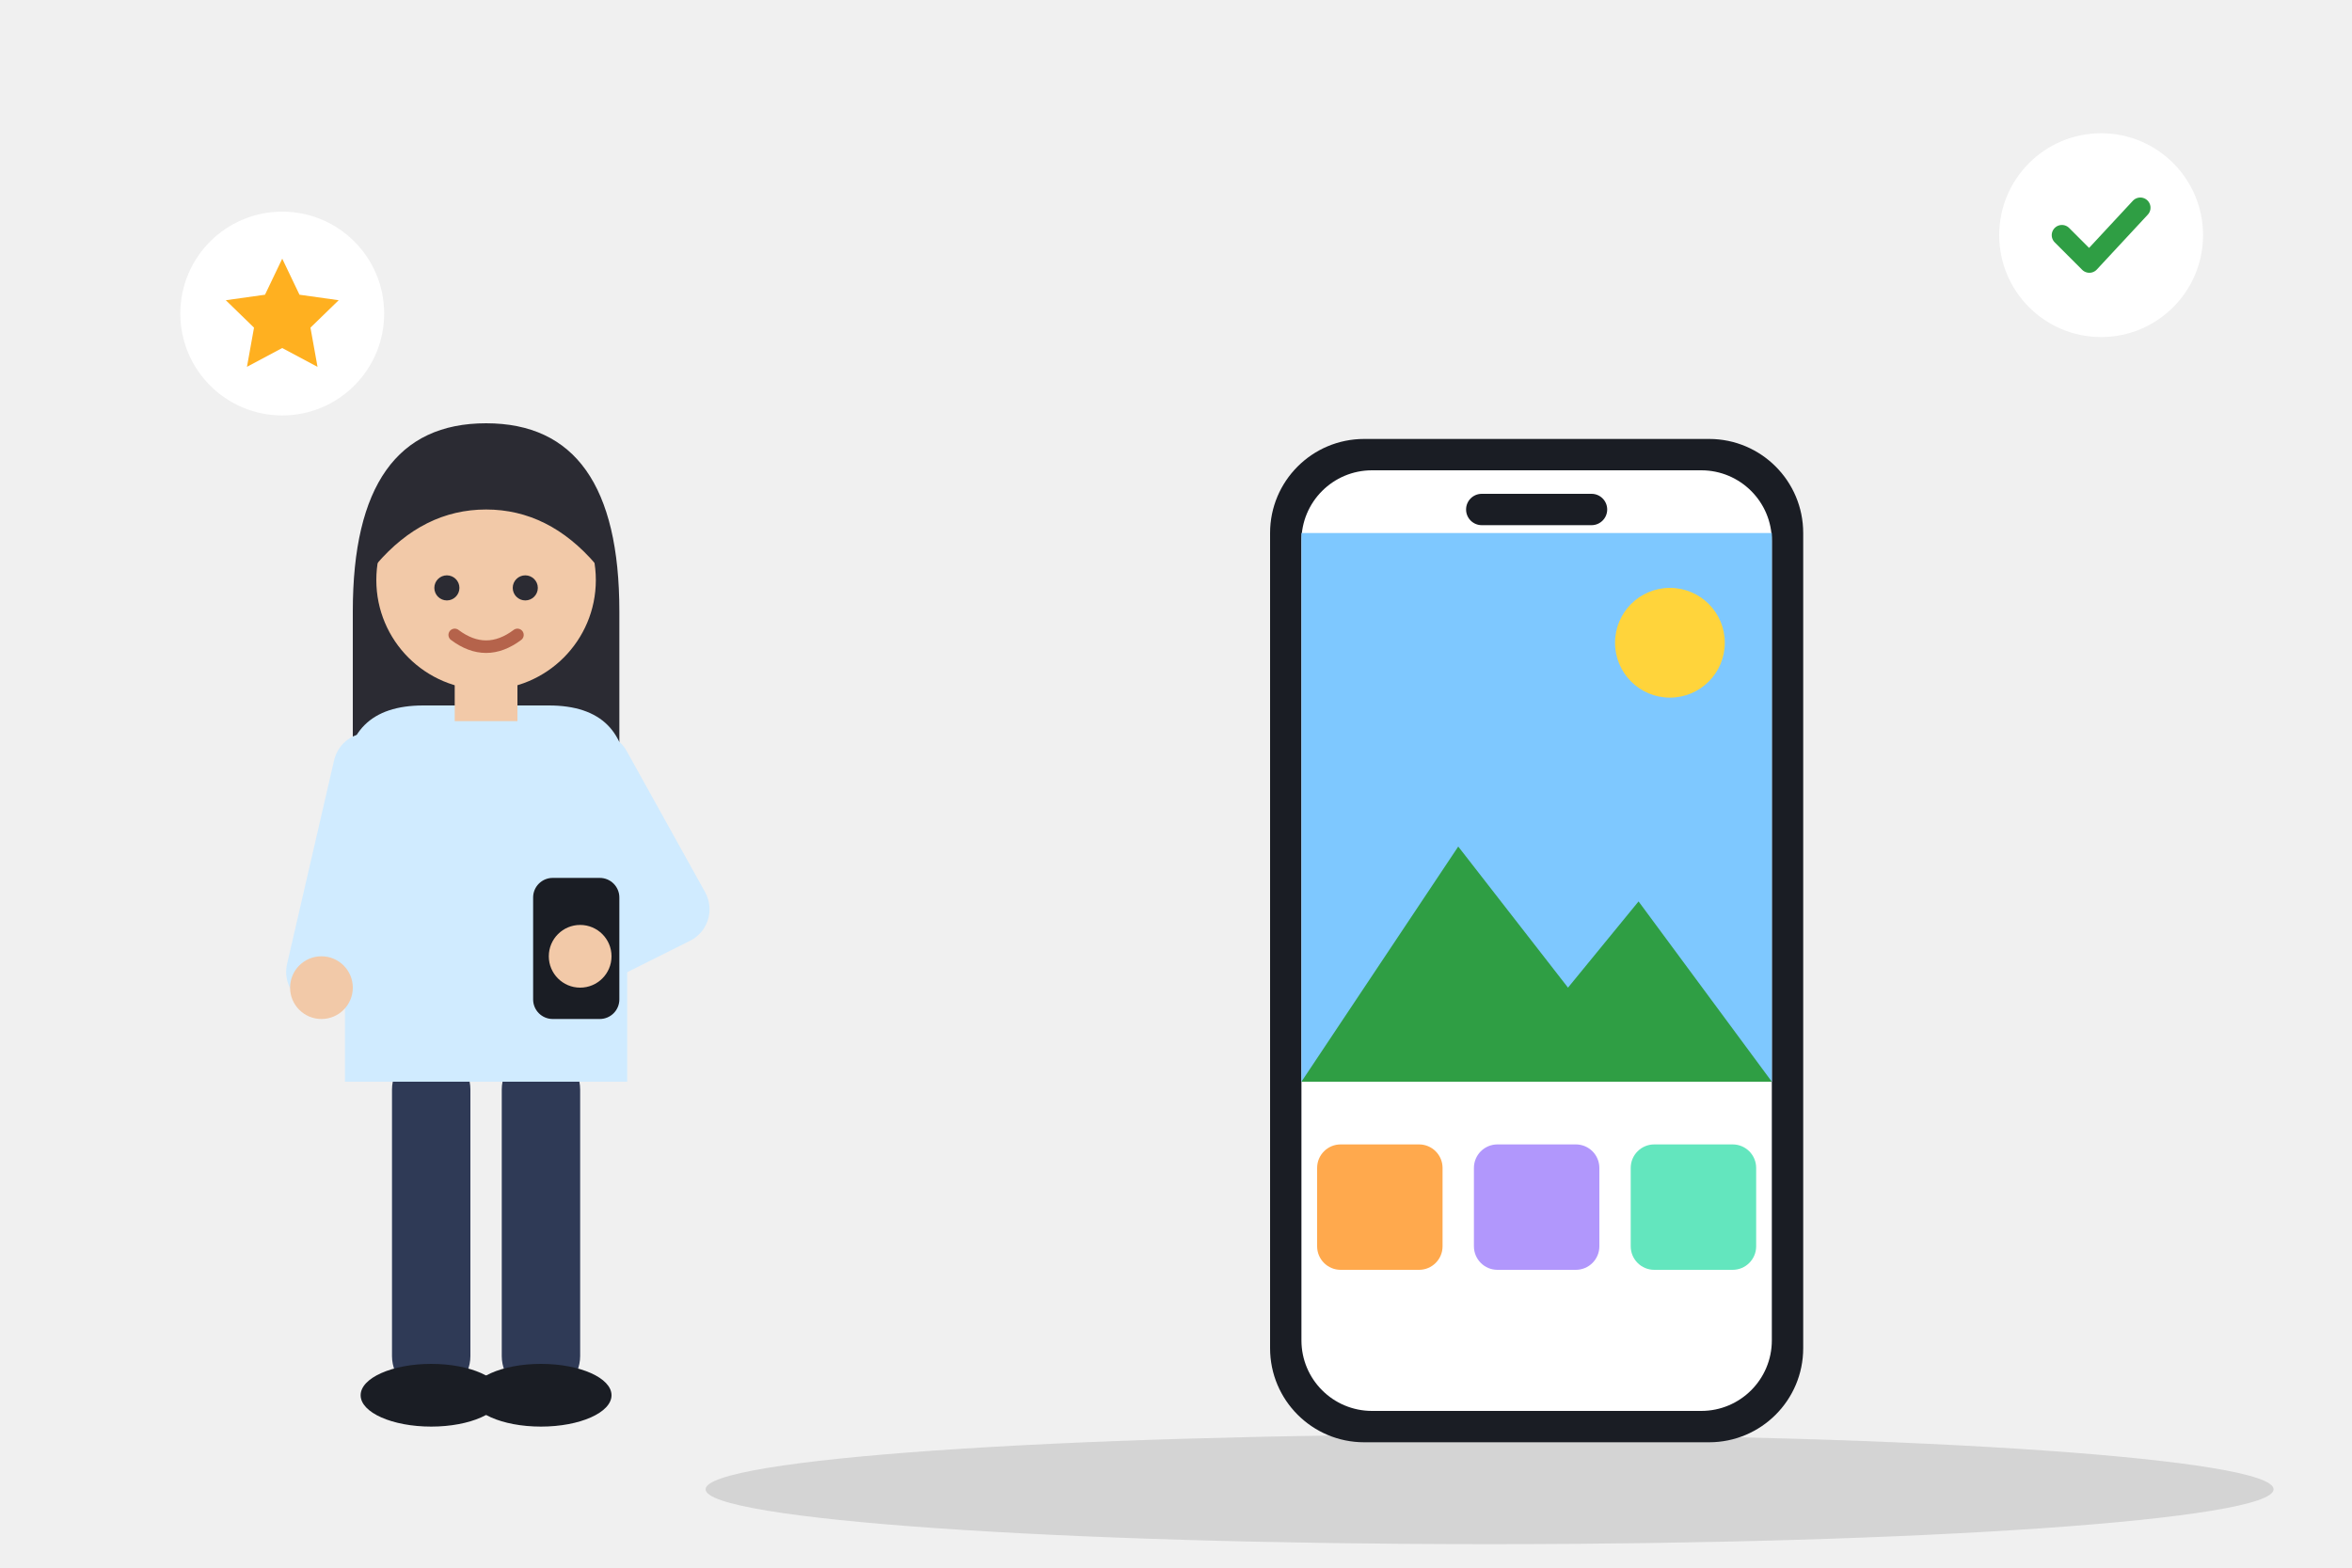
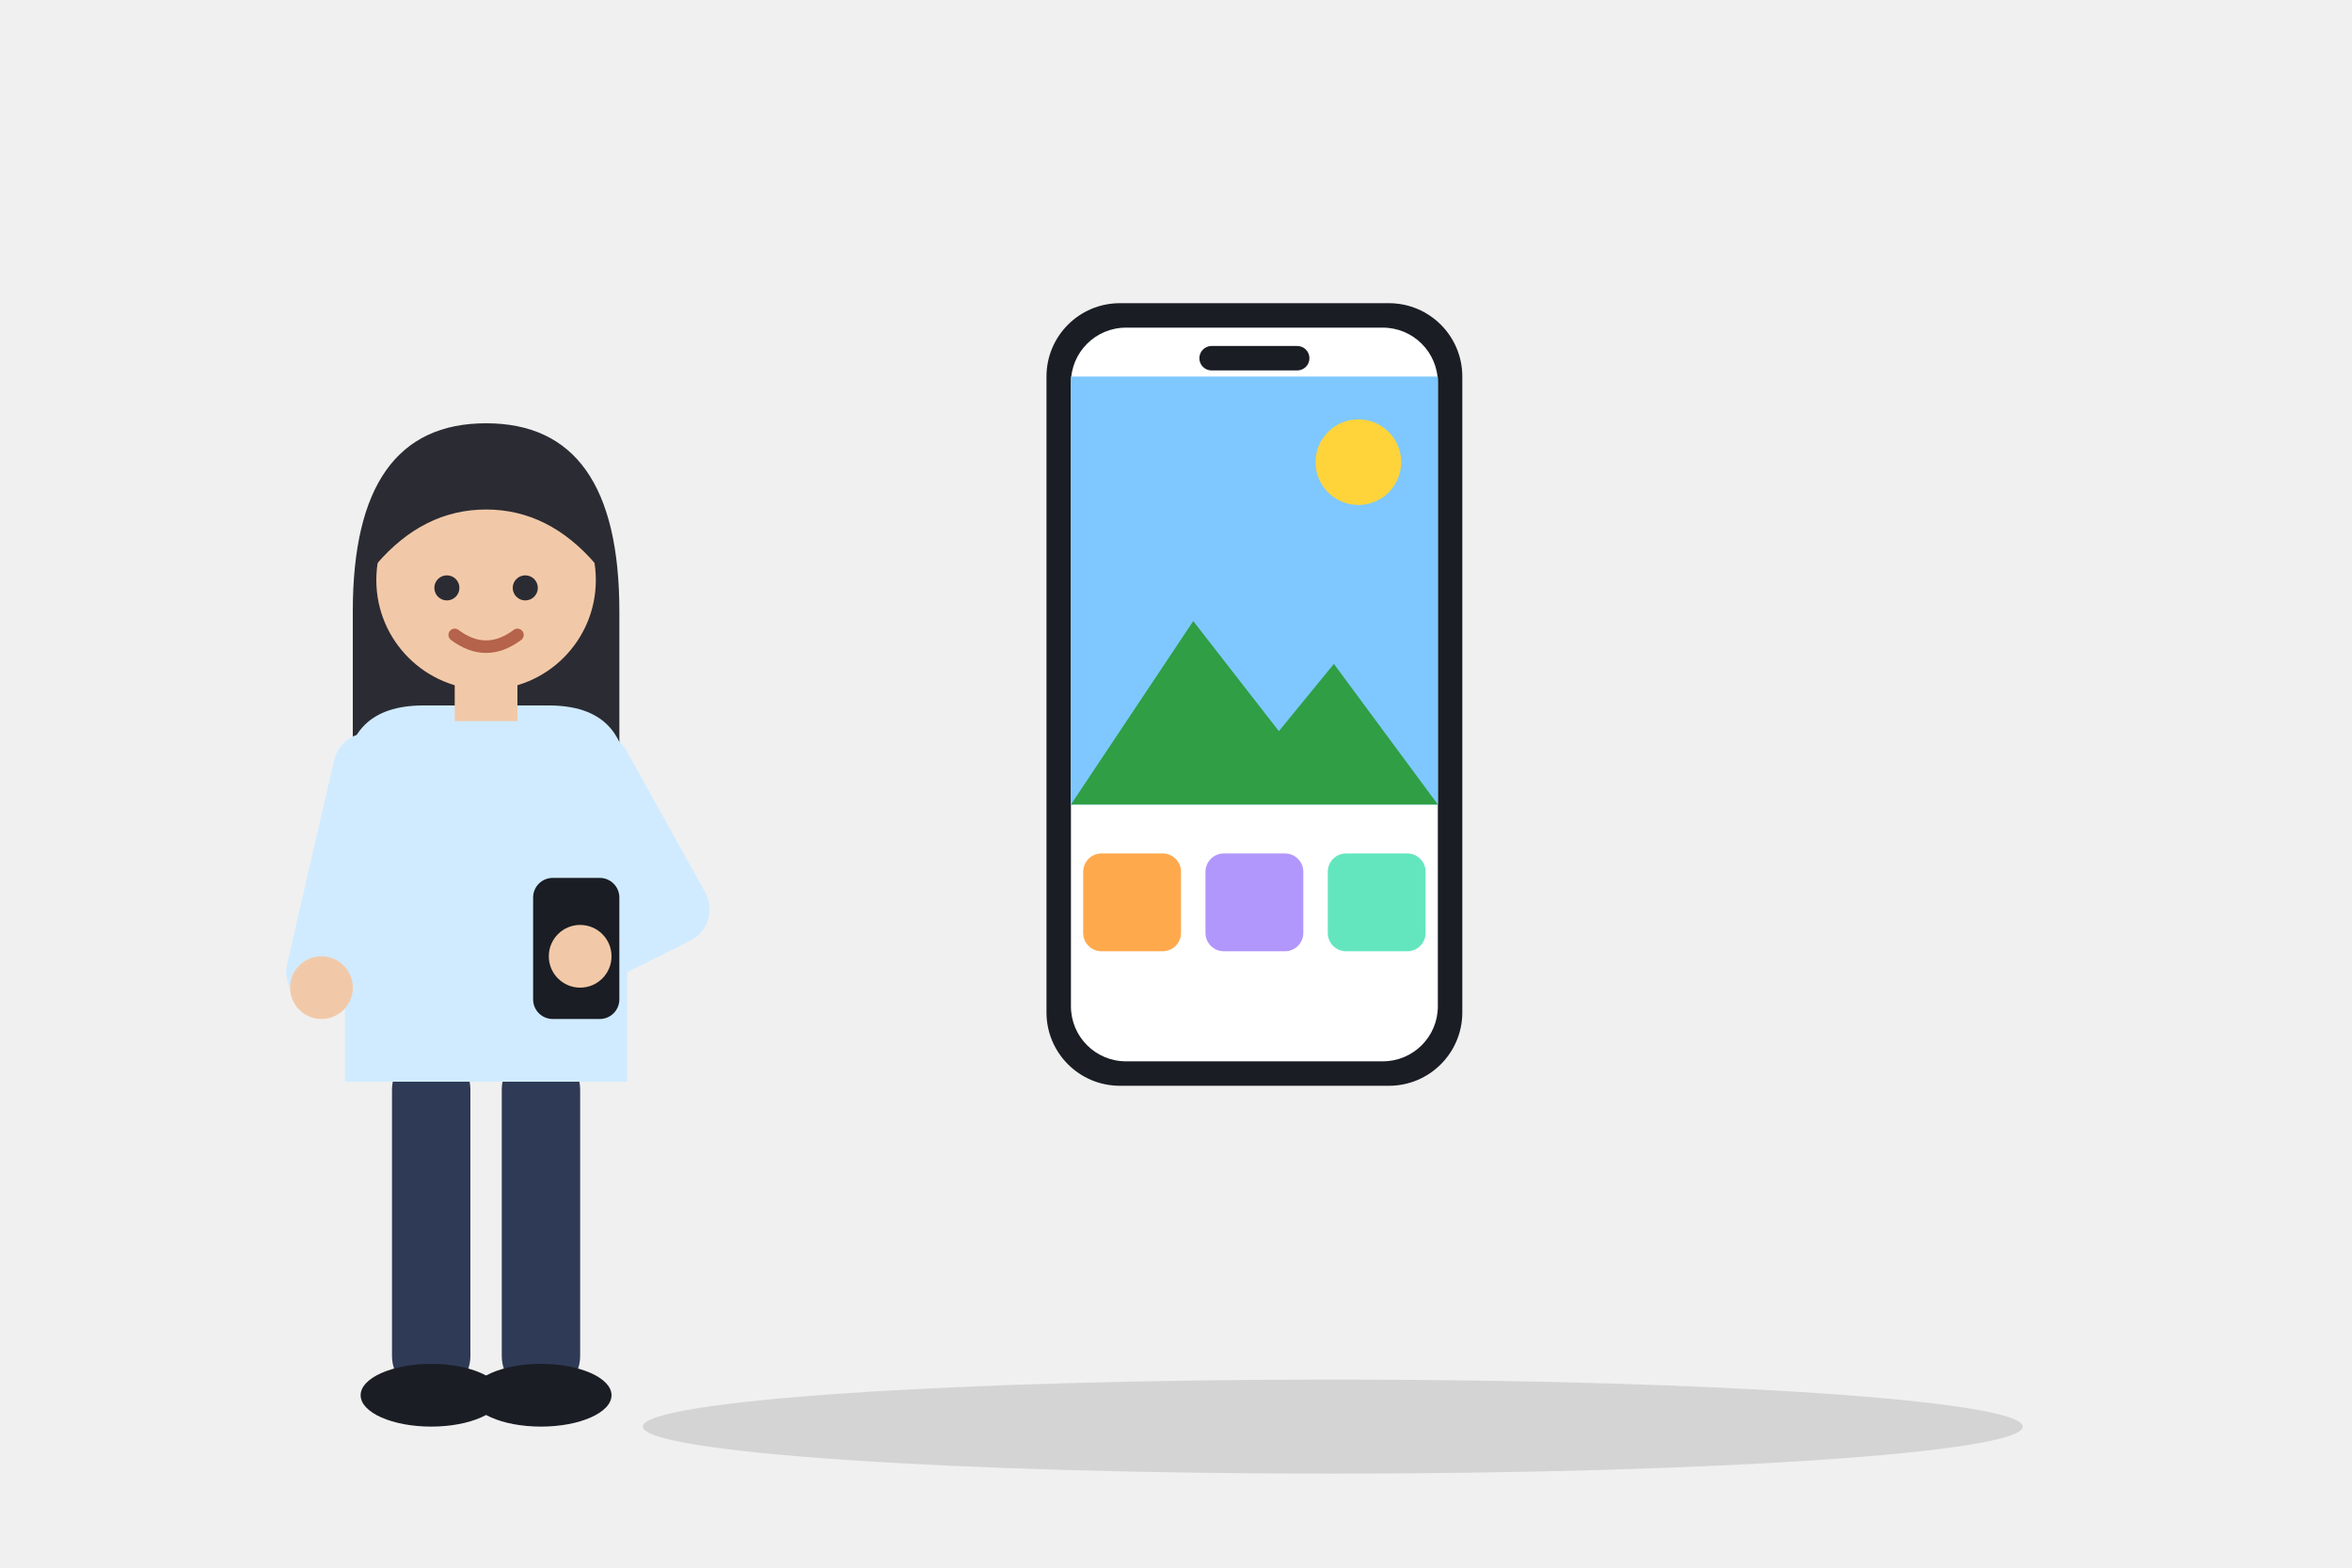
<svg xmlns="http://www.w3.org/2000/svg" viewBox="0 0 300 200" width="300" height="200">
-   <ellipse cx="190" cy="190" rx="100" ry="7" fill="#000" opacity=".12" />
-   <g transform="translate(96 50)">
+   <ellipse cx="170" cy="182" rx="88" ry="6" fill="#000" opacity=".12" />
+   <g transform="translate(82 34) scale(.78)">
    <g>
      <rect x="66" y="6" width="68" height="128" rx="12" fill="#1A1D24" />
      <rect x="70" y="10" width="60" height="120" rx="9" fill="#fff" />
      <rect x="91.0" y="13" width="18" height="4" rx="2" fill="#1A1D24" />
      <rect x="70" y="18" width="60" height="70" fill="#7EC8FF" />
      <circle cx="117" cy="32" r="7" fill="#FFD43B" />
      <path d="M70 88l20-30 14 18 9-11 17 23z" fill="#2F9E44" />
      <rect x="72" y="96" width="16" height="16" rx="3" fill="#FFA94D" />
      <rect x="92" y="96" width="16" height="16" rx="3" fill="#B197FC" />
      <rect x="112" y="96" width="16" height="16" rx="3" fill="#63E6BE" />
    </g>
  </g>
  <path d="M45 78q0-24 17-24t17 24v20h-34z" fill="#2B2B33" />
  <rect x="50" y="134" width="10" height="44" rx="5" fill="#2F3A56" />
  <rect x="64" y="134" width="10" height="44" rx="5" fill="#2F3A56" />
  <ellipse cx="55" cy="178" rx="9" ry="4" fill="#1A1D24" />
  <ellipse cx="69" cy="178" rx="9" ry="4" fill="#1A1D24" />
  <path d="M44 100q0-10 10-10h16q10 0 10 10v38h-36z" fill="#D0EBFF" />
  <rect x="58" y="84" width="8" height="8" fill="#F2C9A8" />
  <circle cx="62" cy="74" r="14" fill="#F2C9A8" />
  <path d="M48 72q0-16 14-16t14 16q-6-7-14-7t-14 7z" fill="#2B2B33" />
  <circle cx="57" cy="75" r="1.6" fill="#2B2B33" />
  <circle cx="67" cy="75" r="1.6" fill="#2B2B33" />
  <path d="M58 81q4 3 8 0" fill="none" stroke="#B5634B" stroke-width="1.6" stroke-linecap="round" />
  <path d="M76 98l10 18-12 6" fill="none" stroke="#D0EBFF" stroke-width="9" stroke-linecap="round" stroke-linejoin="round" />
  <rect x="68" y="112" width="11" height="18" rx="2.5" fill="#1A1D24" />
  <circle cx="74" cy="122" r="4" fill="#F2C9A8" />
  <path d="M47 98l-6 26" stroke="#D0EBFF" stroke-width="9" stroke-linecap="round" />
  <circle cx="41" cy="126" r="4" fill="#F2C9A8" />
-   <circle cx="36" cy="40" r="13" fill="#fff" />
-   <path d="M36 33l2.2 4.6 5 .7-3.6 3.5.9 5-4.5-2.4-4.5 2.4.9-5-3.6-3.5 5-.7z" fill="#FFB020" />
-   <circle cx="268" cy="30" r="13" fill="#fff" />
-   <path d="M263 30l3.5 3.5 6.5-7" fill="none" stroke="#2F9E44" stroke-width="2.6" stroke-linecap="round" stroke-linejoin="round" />
</svg>
